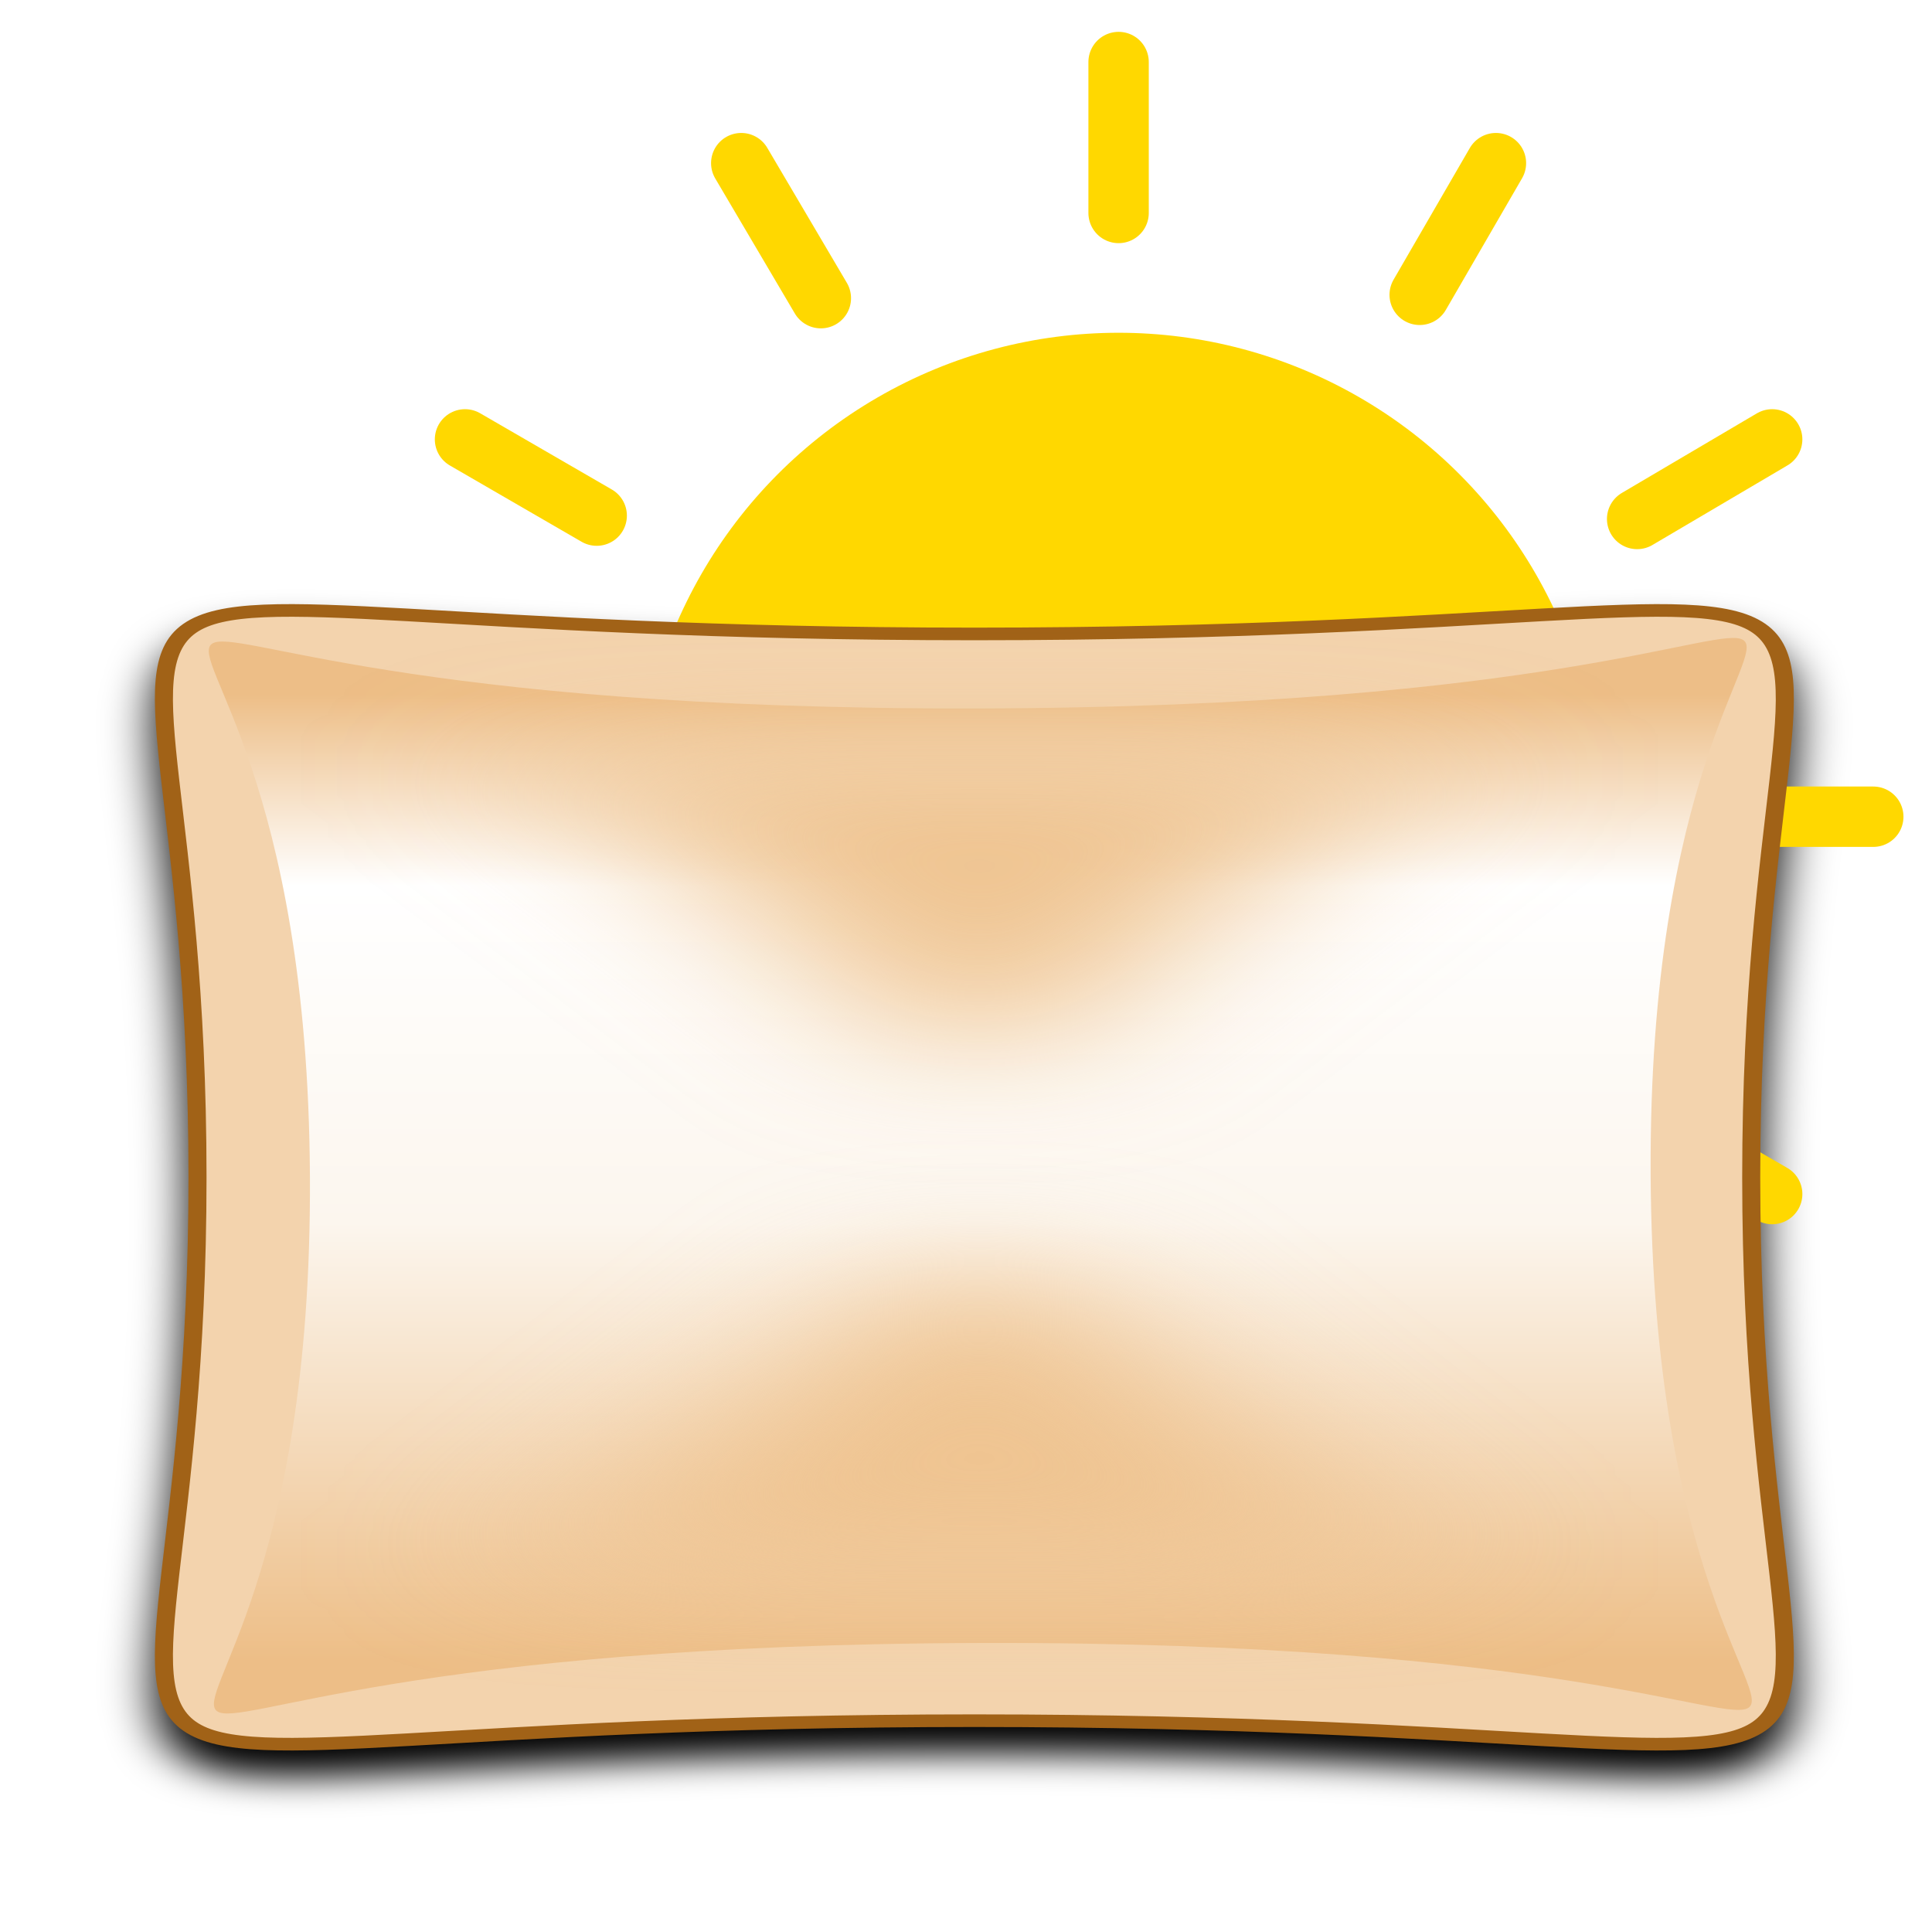
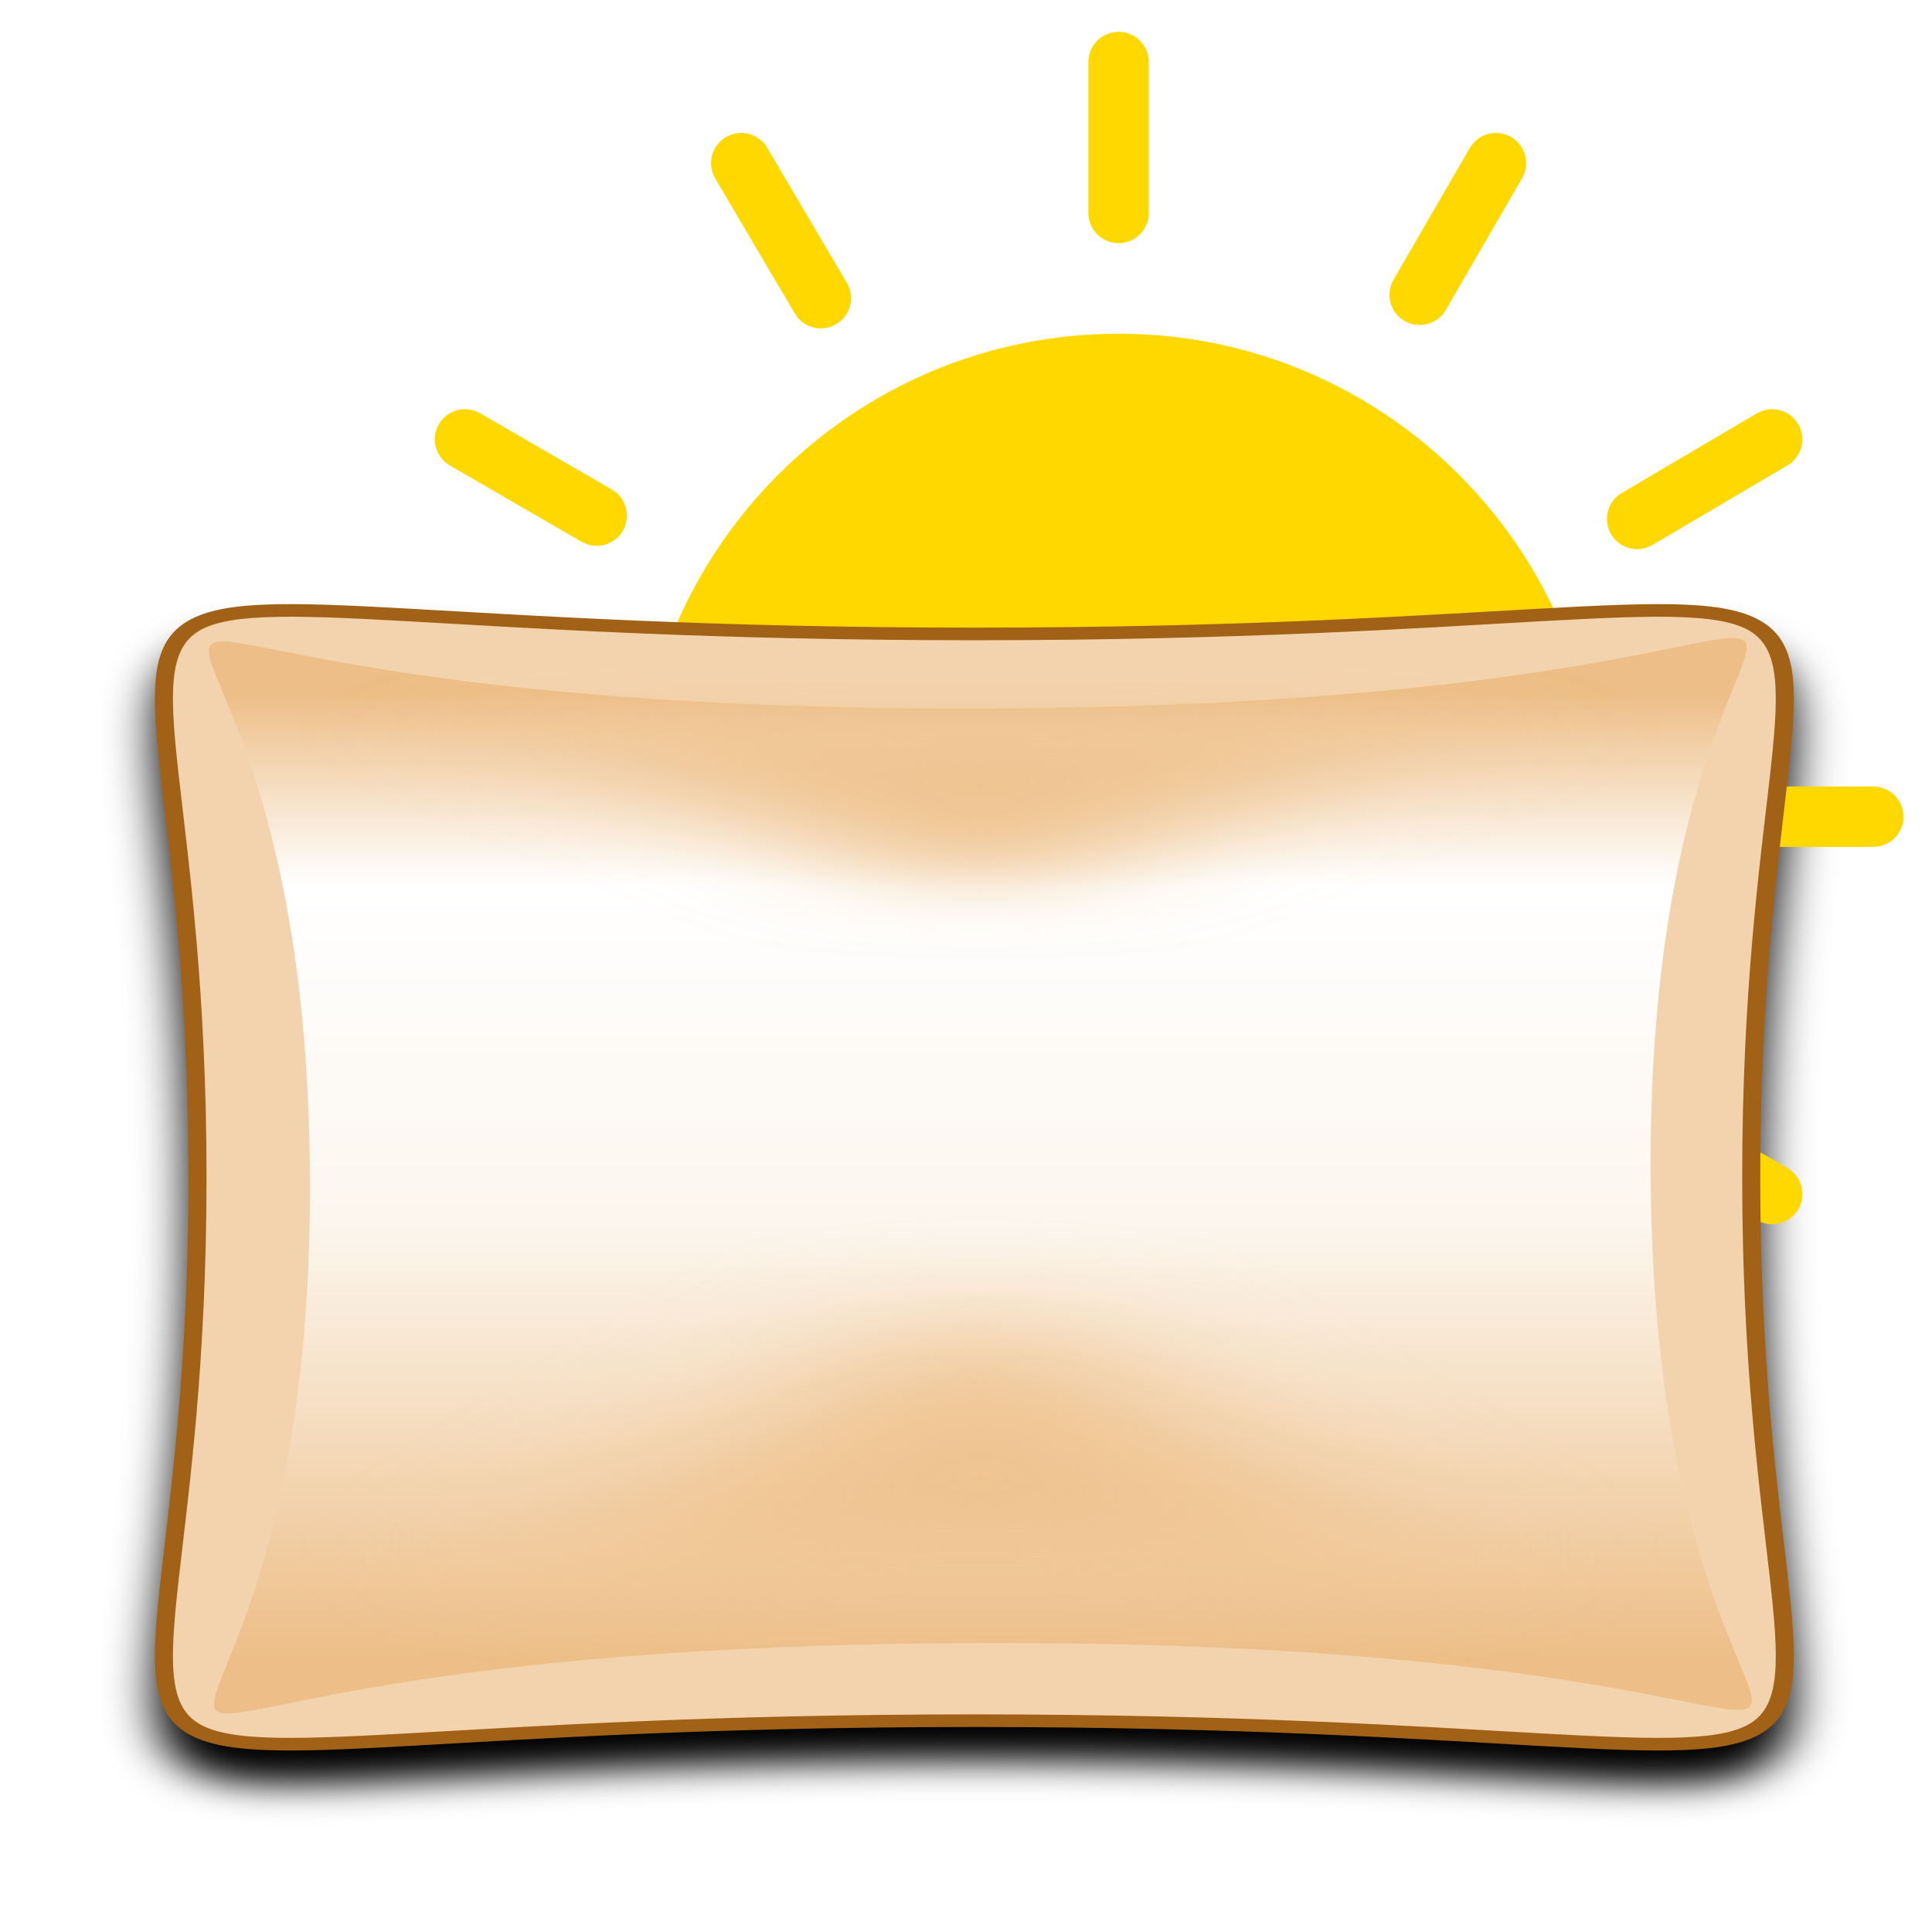
<svg xmlns="http://www.w3.org/2000/svg" xmlns:xlink="http://www.w3.org/1999/xlink" width="1024" height="1024" id="svg2" version="1.1" style="display:inline">
  <defs id="defs4">
    <linearGradient id="linearGradient3656">
      <stop style="stop-color:#000000;stop-opacity:0;" offset="0" id="stop3659" />
      <stop style="stop-color:#000000;stop-opacity:1;" offset="1" id="stop3661" />
    </linearGradient>
    <linearGradient id="linearGradient3886">
      <stop style="stop-color:#919191;stop-opacity:1;" offset="0" id="stop3888" />
      <stop style="stop-color:#ffffff;stop-opacity:0;" offset="1" id="stop3890" />
    </linearGradient>
    <linearGradient id="linearGradient3623">
      <stop style="stop-color:#eaad66;stop-opacity:1;" offset="0" id="stop3625" />
      <stop style="stop-color:#ffffff;stop-opacity:1;" offset="1" id="stop3627" />
    </linearGradient>
    <linearGradient id="linearGradient3654">
      <stop style="stop-color:#edbe87;stop-opacity:1;" offset="0" id="stop3656" />
      <stop id="stop3632" offset="0.453" style="stop-color:#fcf6ee;stop-opacity:1;" />
      <stop style="stop-color:#ffffff;stop-opacity:1;" offset="0.802" id="stop3636" />
      <stop style="stop-color:#edbe87;stop-opacity:1;" offset="1" id="stop3658" />
    </linearGradient>
    <linearGradient xlink:href="#linearGradient3654" id="linearGradient3660" x1="-258.806" y1="392.501" x2="-258.806" y2="120.397" gradientUnits="userSpaceOnUse" />
-     <filter id="filter3814">
-       <feGaussianBlur stdDeviation="11.19" id="feGaussianBlur3816" />
-     </filter>
-     <filter id="filter3874">
-       <feGaussianBlur stdDeviation="11.19" id="feGaussianBlur3876" />
-     </filter>
    <filter id="filter3888" x="-0.32" width="1.64" y="-0.369" height="1.739">
      <feGaussianBlur stdDeviation="22.168" id="feGaussianBlur3890" />
    </filter>
    <filter color-interpolation-filters="sRGB" id="filter3888-2" x="-0.32" width="1.64" y="-0.369" height="1.739">
      <feGaussianBlur stdDeviation="22.168" id="feGaussianBlur3890-7" />
    </filter>
    <filter id="filter3964">
      <feGaussianBlur stdDeviation="3.36" id="feGaussianBlur3966" />
    </filter>
  </defs>
  <g id="layer2" style="display:none">
    <rect style="color:#000000;fill:none;stroke:#ff0000;stroke-width:2;stroke-miterlimit:4;stroke-opacity:1;stroke-dasharray:none;marker:none;visibility:visible;display:inline;overflow:visible;enable-background:accumulate" id="rect2831" width="1024" height="1024" x="0" y="0" />
    <rect style="color:#000000;fill:none;stroke:#0012ff;stroke-width:2;stroke-linecap:round;stroke-linejoin:round;stroke-miterlimit:4;stroke-opacity:1;stroke-dasharray:none;stroke-dashoffset:10;marker:none;visibility:visible;display:inline;overflow:visible;enable-background:accumulate" id="rect3607" width="854" height="854" x="86" y="84" />
    <rect style="color:#000000;fill:none;stroke:#ff8900;stroke-width:2;stroke-linecap:round;stroke-linejoin:round;stroke-miterlimit:4;stroke-opacity:1;stroke-dasharray:none;stroke-dashoffset:10;marker:none;visibility:visible;display:inline;overflow:visible;enable-background:accumulate" id="rect3613" width="796" height="796" x="115" y="113" />
  </g>
  <g id="layer4" style="display:inline">
-     <path style="color:#000000;fill:#000000;fill-opacity:1;fill-rule:nonzero;stroke:#000000;stroke-width:2.455;stroke-linecap:round;stroke-linejoin:round;stroke-miterlimit:4;stroke-opacity:1;stroke-dasharray:none;stroke-dashoffset:10;marker:none;visibility:visible;display:inline;overflow:visible;filter:url(#filter3964);enable-background:accumulate" id="path3646-5" d="M -9.674,336 C -9.674,192.232 -47.768,230.326 96,230.326 c 143.768,-1e-5 105.674,-38.093 105.674,105.674 1e-5,143.768 38.093,105.674 -105.674,105.674 -143.768,1e-5 -105.674,38.093 -105.674,-105.674 z" transform="matrix(3.89641,0,0,2.725352,142.3776,-277.7182)" />
+     <path style="color:#000000;fill:#000000;fill-opacity:1;fill-rule:nonzero;stroke:#000000;stroke-width:2.455;stroke-linecap:round;stroke-linejoin:round;stroke-miterlimit:4;stroke-opacity:1;stroke-dasharray:none;stroke-dashoffset:10;marker:none;visibility:visible;display:inline;overflow:visible;filter:url(#filter3964);enable-background:accumulate" id="path3646-5" d="M -9.674,336 C -9.674,192.232 -47.768,230.326 96,230.326 c 143.768,-1e-5 105.674,-38.093 105.674,105.674 1e-5,143.768 38.093,105.674 -105.674,105.674 -143.768,1e-5 -105.674,38.093 -105.674,-105.674 z" transform="matrix(3.89641,0,0,2.725352,142.3776,-273.7182)" />
  </g>
  <g id="layer3" style="display:inline">
    <g id="g3998" transform="translate(80.8765,-79.1235)">
-       <path transform="translate(16,71.1235)" d="m 751.124,440 a 255.124,255.124 0 1 1 -510.247,0 255.124,255.124 0 1 1 510.247,0 z" id="path3671" style="color:#000000;fill:#ffd800;fill-opacity:1;fill-rule:nonzero;stroke:none;stroke-width:2;marker:none;visibility:visible;display:inline;overflow:visible;enable-background:accumulate" />
+       <path transform="translate(16,71.1235)" d="M 751.124,440 C 751.124,580.901 636.901,695.124 496,695.124 355.099,695.124 240.876,580.901 240.876,440 240.876,299.099 355.099,184.876 496,184.876 c 140.901,0 255.124,114.223 255.124,255.124 z" id="path3671" style="color:#000000;fill:#ffd800;fill-opacity:1;fill-rule:nonzero;stroke:none;stroke-width:2;marker:none;visibility:visible;display:inline;overflow:visible;enable-background:accumulate" />
      <g id="g3984">
        <path style="color:#000000;fill:none;stroke:#ffd800;stroke-width:32;stroke-linecap:round;stroke-linejoin:miter;stroke-miterlimit:4;stroke-opacity:1;stroke-dasharray:none;stroke-dashoffset:0;marker:none;visibility:visible;display:inline;overflow:visible;enable-background:accumulate" d="m 512,112 0,80" id="path3673" />
        <path style="color:#000000;fill:none;stroke:#ffd800;stroke-width:32;stroke-linecap:round;stroke-linejoin:miter;stroke-miterlimit:4;stroke-opacity:1;stroke-dasharray:none;stroke-dashoffset:0;marker:none;visibility:visible;display:inline;overflow:visible;enable-background:accumulate" d="m 858.41,312 -71.57,42.189" id="path3673-4-5" />
        <path style="color:#000000;fill:none;stroke:#ffd800;stroke-width:32;stroke-linecap:round;stroke-linejoin:miter;stroke-miterlimit:4;stroke-opacity:1;stroke-dasharray:none;stroke-dashoffset:0;marker:none;visibility:visible;display:inline;overflow:visible;enable-background:accumulate" d="m 712,165.59 -40.416,69.797" id="path3673-4-8-7" />
        <path style="color:#000000;fill:none;stroke:#ffd800;stroke-width:32;stroke-linecap:round;stroke-linejoin:miter;stroke-miterlimit:4;stroke-opacity:1;stroke-dasharray:none;stroke-dashoffset:0;marker:none;visibility:visible;display:inline;overflow:visible;enable-background:accumulate" d="m 912,512 -80,0" id="path3673-4" />
        <path style="color:#000000;fill:none;stroke:#ffd800;stroke-width:32;stroke-linecap:round;stroke-linejoin:miter;stroke-miterlimit:4;stroke-opacity:1;stroke-dasharray:none;stroke-dashoffset:0;marker:none;visibility:visible;display:inline;overflow:visible;enable-background:accumulate" d="M 712,858.41 669.811,786.84" id="path3673-4-5-8" />
        <path style="color:#000000;fill:none;stroke:#ffd800;stroke-width:32;stroke-linecap:round;stroke-linejoin:miter;stroke-miterlimit:4;stroke-opacity:1;stroke-dasharray:none;stroke-dashoffset:0;marker:none;visibility:visible;display:inline;overflow:visible;enable-background:accumulate" d="M 858.41,712 788.613,671.584" id="path3673-4-8-7-7" />
        <path style="color:#000000;fill:none;stroke:#ffd800;stroke-width:32;stroke-linecap:round;stroke-linejoin:miter;stroke-miterlimit:4;stroke-opacity:1;stroke-dasharray:none;stroke-dashoffset:0;marker:none;visibility:visible;display:inline;overflow:visible;enable-background:accumulate" d="m 512,912 0,-80" id="path3673-3" />
        <path style="color:#000000;fill:none;stroke:#ffd800;stroke-width:32;stroke-linecap:round;stroke-linejoin:miter;stroke-miterlimit:4;stroke-opacity:1;stroke-dasharray:none;stroke-dashoffset:0;marker:none;visibility:visible;display:inline;overflow:visible;enable-background:accumulate" d="m 165.59,712 71.57,-42.189" id="path3673-4-5-1" />
        <path style="color:#000000;fill:none;stroke:#ffd800;stroke-width:32;stroke-linecap:round;stroke-linejoin:miter;stroke-miterlimit:4;stroke-opacity:1;stroke-dasharray:none;stroke-dashoffset:0;marker:none;visibility:visible;display:inline;overflow:visible;enable-background:accumulate" d="m 312,858.41 40.416,-69.797" id="path3673-4-8-7-0" />
        <path style="color:#000000;fill:none;stroke:#ffd800;stroke-width:32;stroke-linecap:round;stroke-linejoin:miter;stroke-miterlimit:4;stroke-opacity:1;stroke-dasharray:none;stroke-dashoffset:0;marker:none;visibility:visible;display:inline;overflow:visible;enable-background:accumulate" d="m 112,512 80,0" id="path3673-4-0" />
        <path style="color:#000000;fill:none;stroke:#ffd800;stroke-width:32;stroke-linecap:round;stroke-linejoin:miter;stroke-miterlimit:4;stroke-opacity:1;stroke-dasharray:none;stroke-dashoffset:0;marker:none;visibility:visible;display:inline;overflow:visible;enable-background:accumulate" d="m 312,165.59 42.189,71.57" id="path3673-4-5-8-1" />
        <path style="color:#000000;fill:none;stroke:#ffd800;stroke-width:32;stroke-linecap:round;stroke-linejoin:miter;stroke-miterlimit:4;stroke-opacity:1;stroke-dasharray:none;stroke-dashoffset:0;marker:none;visibility:visible;display:inline;overflow:visible;enable-background:accumulate" d="m 165.59,312 69.797,40.416" id="path3673-4-8-7-7-5" />
      </g>
    </g>
  </g>
  <g id="layer5" style="display:none">
    <g id="g3868" transform="translate(80.8765,-79.1235)" style="fill:url(#linearGradient3963);fill-opacity:1;stroke:#000000;stroke-width:18;stroke-miterlimit:4;stroke-opacity:1;stroke-dasharray:none;display:inline">
      <path transform="translate(16,71.1235)" d="M 751.124,440 C 751.124,580.901 636.901,695.124 496,695.124 355.099,695.124 240.876,580.901 240.876,440 240.876,299.099 355.099,184.876 496,184.876 c 140.901,0 255.124,114.223 255.124,255.124 z" id="path3671-9" style="color:#000000;fill:url(#linearGradient3963);fill-opacity:1;fill-rule:nonzero;stroke:#000000;stroke-width:18;stroke-miterlimit:4;stroke-opacity:1;stroke-dasharray:none;marker:none;visibility:visible;display:inline;overflow:visible;enable-background:accumulate" />
    </g>
    <text xml:space="preserve" style="font-size:72px;font-style:normal;font-variant:normal;font-weight:bold;font-stretch:normal;text-align:center;line-height:125%;writing-mode:lr-tb;text-anchor:middle;fill:#000000;fill-opacity:1;stroke:none;font-family:Century Schoolbook L;-inkscape-font-specification:Century Schoolbook L Medium" x="592.515" y="242.935" id="text3965">
      <tspan id="tspan3967" x="592.515" y="242.935" style="font-size:72px;font-style:normal;font-variant:normal;font-weight:bold;font-stretch:normal;text-align:center;line-height:125%;writing-mode:lr-tb;text-anchor:middle;font-family:Century Schoolbook L;-inkscape-font-specification:Century Schoolbook L Medium">12</tspan>
    </text>
  </g>
  <g id="layer1" transform="translate(0,-28.36218)" style="display:inline">
    <path style="color:#000000;fill:#f3d3ad;fill-opacity:1;fill-rule:nonzero;stroke:#a16217;stroke-width:2.455;stroke-linecap:round;stroke-linejoin:round;stroke-miterlimit:4;stroke-opacity:1;stroke-dasharray:none;stroke-dashoffset:10;marker:none;visibility:visible;display:inline;overflow:visible;enable-background:accumulate" id="path3646" d="M -9.674,336 C -9.674,192.232 -47.768,230.326 96,230.326 c 143.768,-1e-5 105.674,-38.093 105.674,105.674 1e-5,143.768 38.093,105.674 -105.674,105.674 -143.768,1e-5 -105.674,38.093 -105.674,-105.674 z" transform="matrix(3.89641,0,0,2.725352,142.3776,-263.356)" />
    <path style="color:#000000;fill:url(#linearGradient3660);fill-opacity:1;fill-rule:nonzero;stroke:none;stroke-width:0.918;marker:none;visibility:visible;display:inline;overflow:visible;enable-background:accumulate" id="path3652" d="m -124.383,255.551 c 0.768,225.431 94.263,131.298 -131.169,132.066 -225.431,0.768 -131.298,94.263 -132.066,-131.169 -0.768,-225.431 -94.263,-131.298 131.169,-132.066 225.431,-0.768 131.298,-94.263 132.066,131.169 z" transform="matrix(2.69947,0,0,1.881633,1210.639,169.8192)" />
  </g>
  <g id="layer6">
-     <path style="color:#000000;fill:#efc491;fill-opacity:1;fill-rule:nonzero;stroke:none;stroke-width:8;marker:none;visibility:visible;display:inline;overflow:visible;filter:url(#filter3888);enable-background:accumulate" id="path3880" d="M 384,464 467.138,608 300.862,608 384,464 z" transform="matrix(2.799964,0,0,-1.222222,-555.9707,1143.111)" />
-     <path style="color:#000000;fill:#efc491;fill-opacity:1;fill-rule:nonzero;stroke:none;stroke-width:8;marker:none;visibility:visible;display:inline;overflow:visible;filter:url(#filter3888-2);enable-background:accumulate" id="path3880-5" d="M 384,464 467.138,608 300.862,608 384,464 z" transform="matrix(2.799964,0,0,1.222222,-555.9707,88.8889)" />
+     <path style="color:#000000;fill:#efc491;fill-opacity:1;fill-rule:nonzero;stroke:none;stroke-width:8;marker:none;visibility:visible;display:inline;overflow:visible;filter:url(#filter3888);enable-background:accumulate" id="path3880" d="M 384,464 467.138,608 300.862,608 384,464 z" transform="matrix(2.799964,0,0,-0.6666667,-555.9707,789.3333)" />
+     <path style="color:#000000;fill:#efc491;fill-opacity:1;fill-rule:nonzero;stroke:none;stroke-width:8;marker:none;visibility:visible;display:inline;overflow:visible;filter:url(#filter3888-2);enable-background:accumulate" id="path3880-5" d="M 384,464 467.138,608 300.862,608 384,464 z" transform="matrix(2.799964,0,0,1,-555.9707,224)" />
  </g>
</svg>
